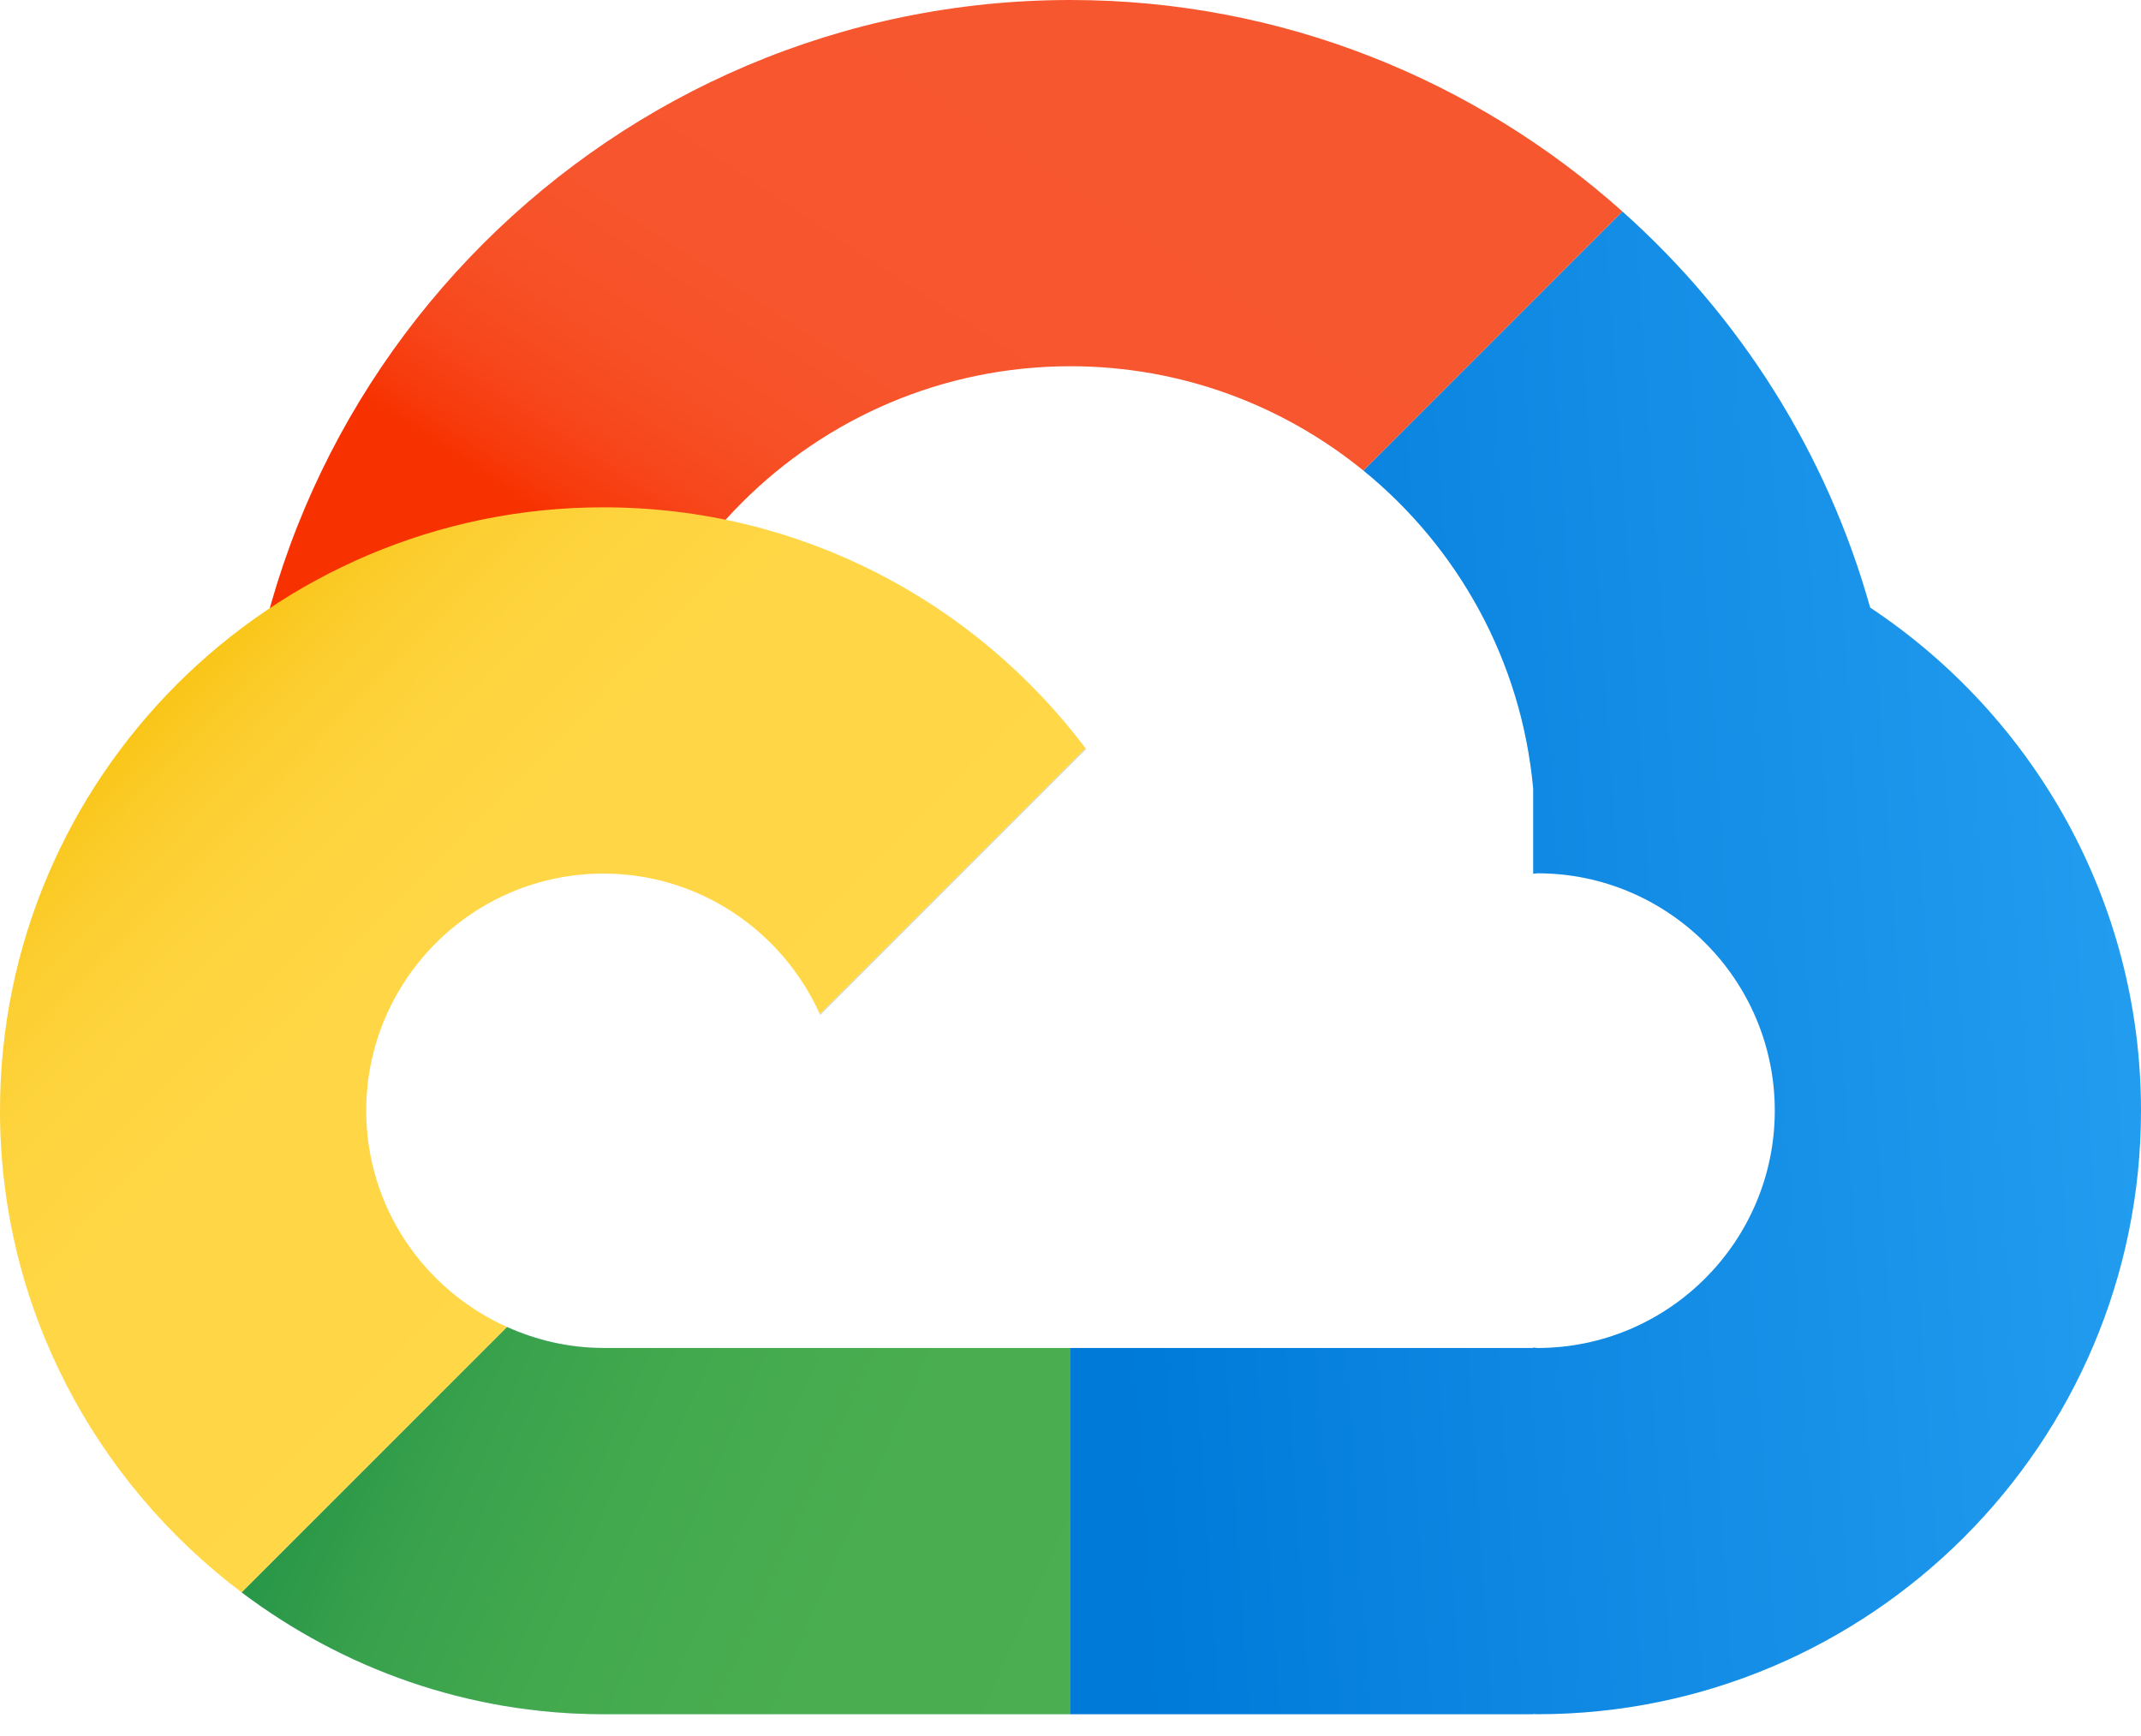
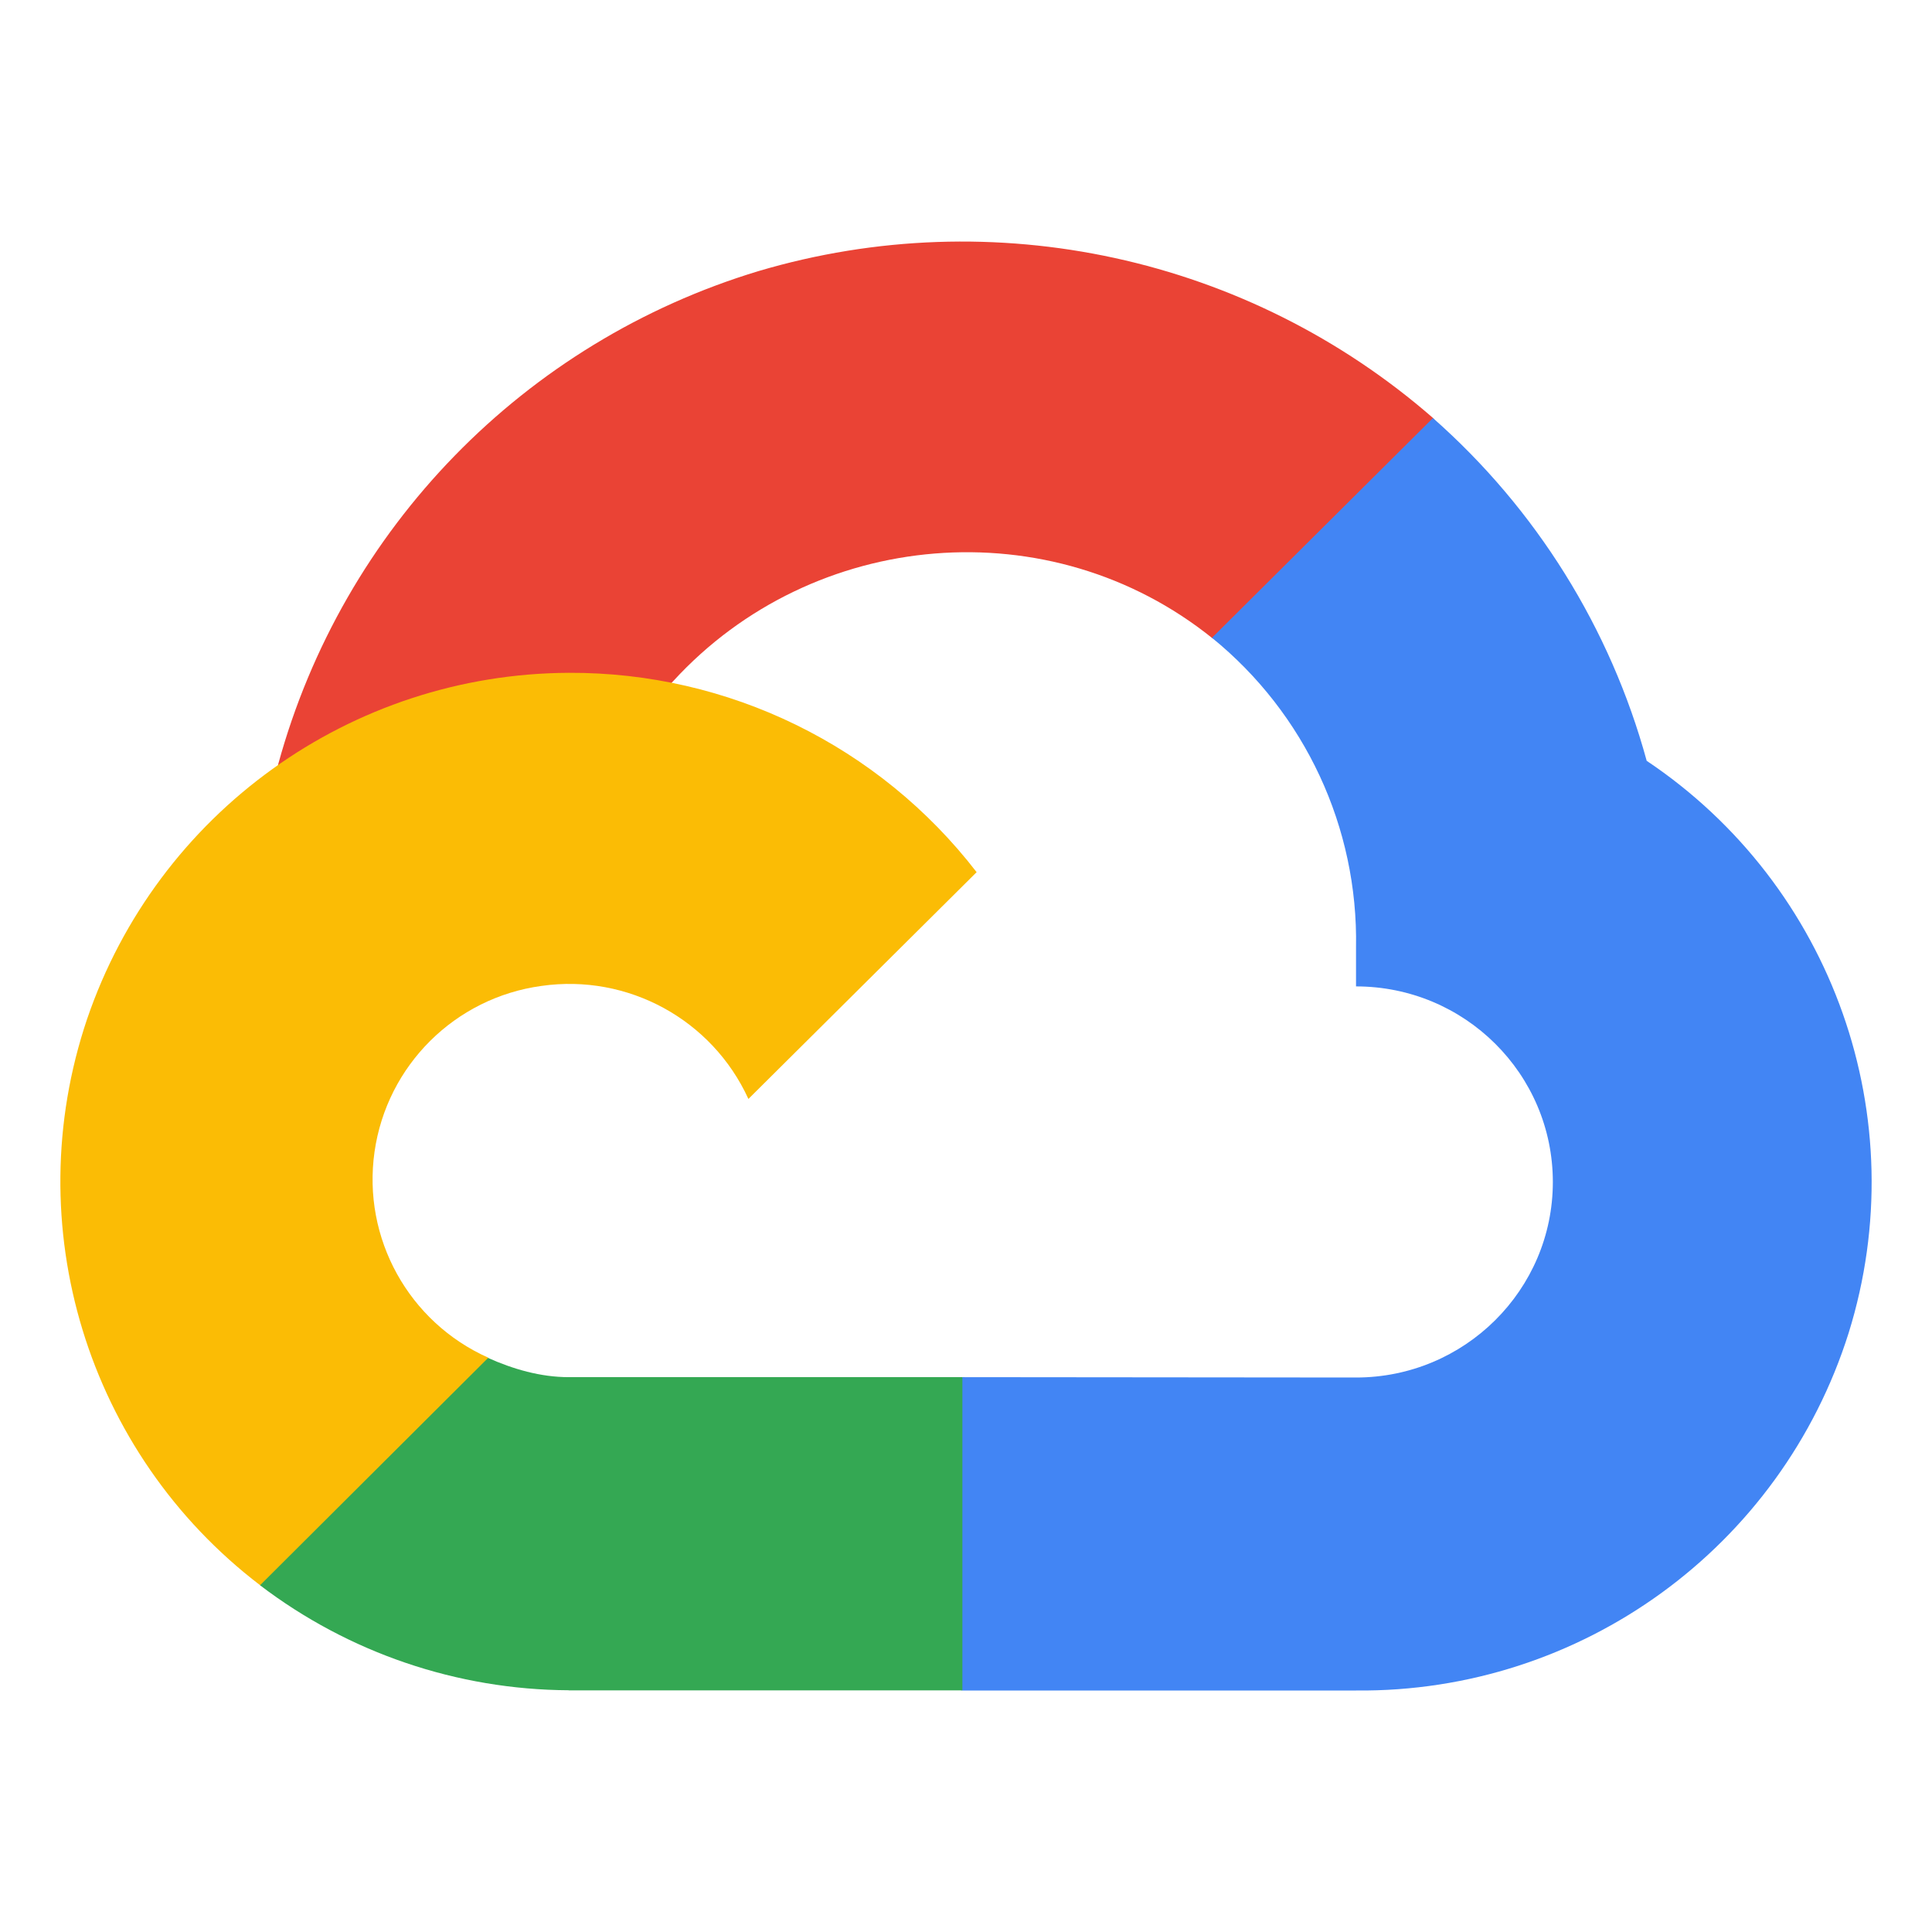
- <svg xmlns="http://www.w3.org/2000/svg" width="95" height="77" viewBox="0 0 95 77" fill="none">
-   <path d="M82.983 26.958C81.055 20.075 77.185 14.015 71.99 9.383L60.495 20.878C64.688 24.29 67.515 29.313 68.03 34.998V38.768C68.095 38.768 68.155 38.748 68.22 38.748C74.025 38.748 78.75 43.473 78.75 49.278C78.75 55.083 74.025 59.81 68.22 59.81C68.155 59.81 68.095 59.793 68.03 59.79V59.81H51.365H47.5V76.06H68.03V76.05C68.095 76.05 68.155 76.06 68.22 76.06C82.987 76.06 95 64.045 95 49.28C95 39.968 90.215 31.758 82.983 26.958Z" fill="url(#paint0_linear)" />
-   <path opacity="0.5" d="M36.4 45.034L48.2 33.234C48.19 33.221 48.18 33.211 48.172 33.201L36.38 44.994C36.385 45.006 36.392 45.019 36.4 45.034Z" fill="#FFE082" />
-   <path opacity="0.5" d="M36.4 45.034L48.2 33.234C48.19 33.221 48.18 33.211 48.172 33.201L36.38 44.994C36.385 45.006 36.392 45.019 36.4 45.034Z" fill="#90CAF9" />
-   <path d="M47.5 0C27.168 0 10.625 16.543 10.625 36.875C10.625 37.458 10.685 38.025 10.713 38.6H26.962C26.915 38.03 26.875 37.458 26.875 36.875C26.875 25.503 36.127 16.25 47.5 16.25C52.422 16.25 56.945 17.99 60.495 20.878L71.99 9.383C65.47 3.567 56.903 0 47.5 0Z" fill="url(#paint1_linear)" />
-   <path opacity="0.5" d="M26.78 59.809C26.778 59.809 26.778 59.809 26.775 59.809C25.248 59.809 23.805 59.467 22.495 58.877L10.72 70.652C15.203 74.029 20.753 76.059 26.775 76.059C26.778 76.059 26.778 76.059 26.78 76.059H47.5V59.809H26.78Z" fill="#90CAF9" />
-   <path d="M26.78 59.809C26.778 59.809 26.778 59.809 26.775 59.809C25.248 59.809 23.805 59.467 22.495 58.877L10.72 70.652C15.203 74.029 20.753 76.059 26.775 76.059C26.778 76.059 26.778 76.059 26.78 76.059H47.5V59.809H26.78Z" fill="url(#paint2_linear)" />
-   <path d="M16.25 49.285C16.25 43.485 20.975 38.76 26.775 38.76C31.032 38.76 34.72 41.317 36.377 44.995L48.17 33.202C43.267 26.697 35.508 22.51 26.773 22.51C12.025 22.51 0 34.51 0 49.285C0 58.012 4.228 65.76 10.72 70.652L22.495 58.877C18.825 57.232 16.25 53.557 16.25 49.285Z" fill="url(#paint3_linear)" />
-   <defs>
-     <linearGradient id="paint0_linear" x1="104.875" y1="40.435" x2="48.625" y2="44.185" gradientUnits="userSpaceOnUse">
-       <stop stop-color="#2AA4F4" />
-       <stop offset="1" stop-color="#007AD9" />
-     </linearGradient>
-     <linearGradient id="paint1_linear" x1="49.587" y1="5.08" x2="33.57" y2="29.282" gradientUnits="userSpaceOnUse">
-       <stop stop-color="#F7572F" />
-       <stop offset="0.523" stop-color="#F7552D" />
-       <stop offset="0.712" stop-color="#F75026" />
-       <stop offset="0.846" stop-color="#F7461B" />
-       <stop offset="0.954" stop-color="#F7390A" />
-       <stop offset="1" stop-color="#F73100" />
-     </linearGradient>
-     <linearGradient id="paint2_linear" x1="65.763" y1="81.927" x2="8.888" y2="56.614" gradientUnits="userSpaceOnUse">
-       <stop stop-color="#4CAF50" />
-       <stop offset="0.486" stop-color="#4AAE50" />
-       <stop offset="0.661" stop-color="#43A94E" />
-       <stop offset="0.786" stop-color="#38A14C" />
-       <stop offset="0.887" stop-color="#279648" />
-       <stop offset="0.972" stop-color="#118844" />
-       <stop offset="1" stop-color="#088242" />
-     </linearGradient>
-     <linearGradient id="paint3_linear" x1="30.4" y1="52.79" x2="5.713" y2="28.727" gradientUnits="userSpaceOnUse">
-       <stop stop-color="#FFD747" />
-       <stop offset="0.482" stop-color="#FFD645" />
-       <stop offset="0.655" stop-color="#FED43E" />
-       <stop offset="0.779" stop-color="#FCCF33" />
-       <stop offset="0.879" stop-color="#FAC922" />
-       <stop offset="0.964" stop-color="#F7C10C" />
-       <stop offset="1" stop-color="#F5BC00" />
-     </linearGradient>
-   </defs>
+ <svg xmlns="http://www.w3.org/2000/svg" width="800px" height="800px" viewBox="0 0 16 16" fill="none">
+   <path fill="#EA4335" d="M10.313 5.376l1.887-1.5-.332-.414a5.935 5.935 0 00-5.586-1.217 5.89 5.89 0 00-3.978 4.084c-.03.113.312-.098.463-.056l2.608-.428s.127-.124.201-.205c1.16-1.266 3.126-1.432 4.465-.354l.272.09z" />
+   <path fill="#4285F4" d="M13.637 6.3a5.835 5.835 0 00-1.77-2.838l-1.83 1.82a3.226 3.226 0 011.193 2.564v.323c.9 0 1.63.725 1.63 1.62 0 .893-.73 1.619-1.63 1.619l-3.257-.003-.325.035v2.507l.325.053h3.257a4.234 4.234 0 004.08-2.962A4.199 4.199 0 0013.636 6.3z" />
+   <path fill="#34A853" d="M4.711 13.999H7.97v-2.594H4.71c-.232 0-.461-.066-.672-.161l-.458.14-1.313 1.297-.114.447a4.254 4.254 0 002.557.87z" />
+   <path fill="#FBBC05" d="M4.711 5.572A4.234 4.234 0 00.721 8.44a4.206 4.206 0 001.433 4.688l1.89-1.884a1.617 1.617 0 01.44-3.079 1.63 1.63 0 011.714.936l1.89-1.878A4.24 4.24 0 004.71 5.572z" />
</svg>
